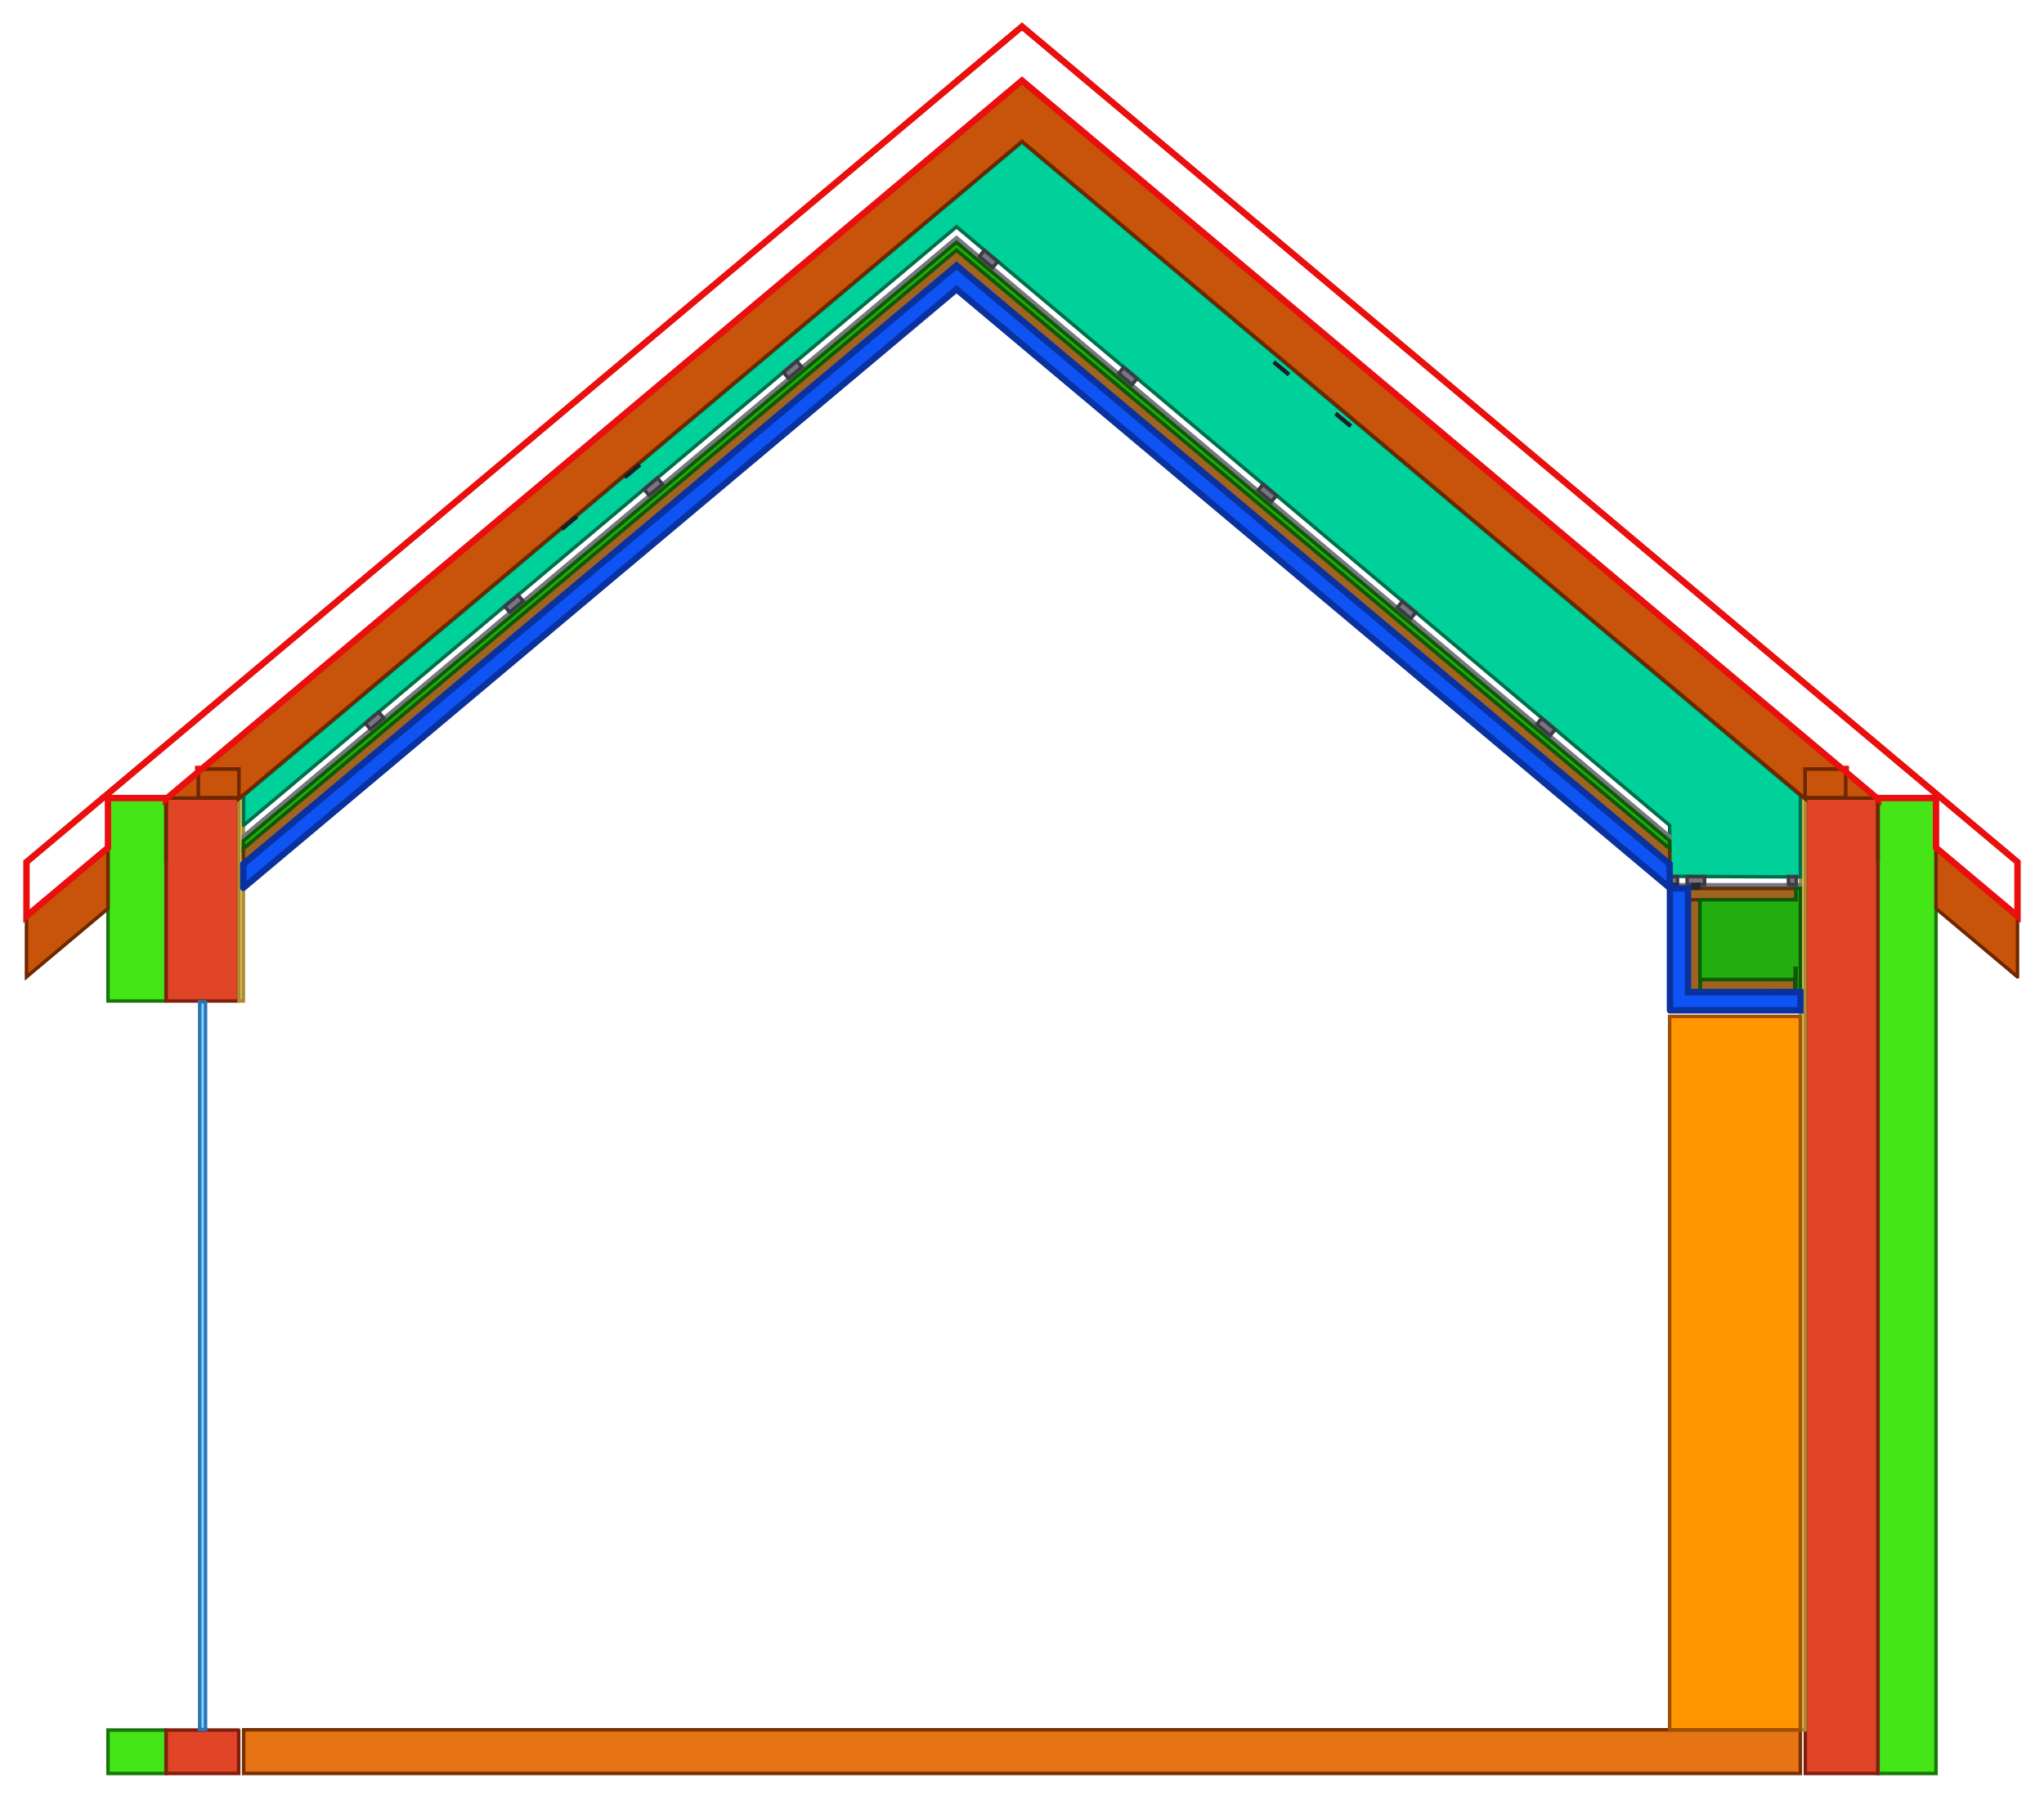
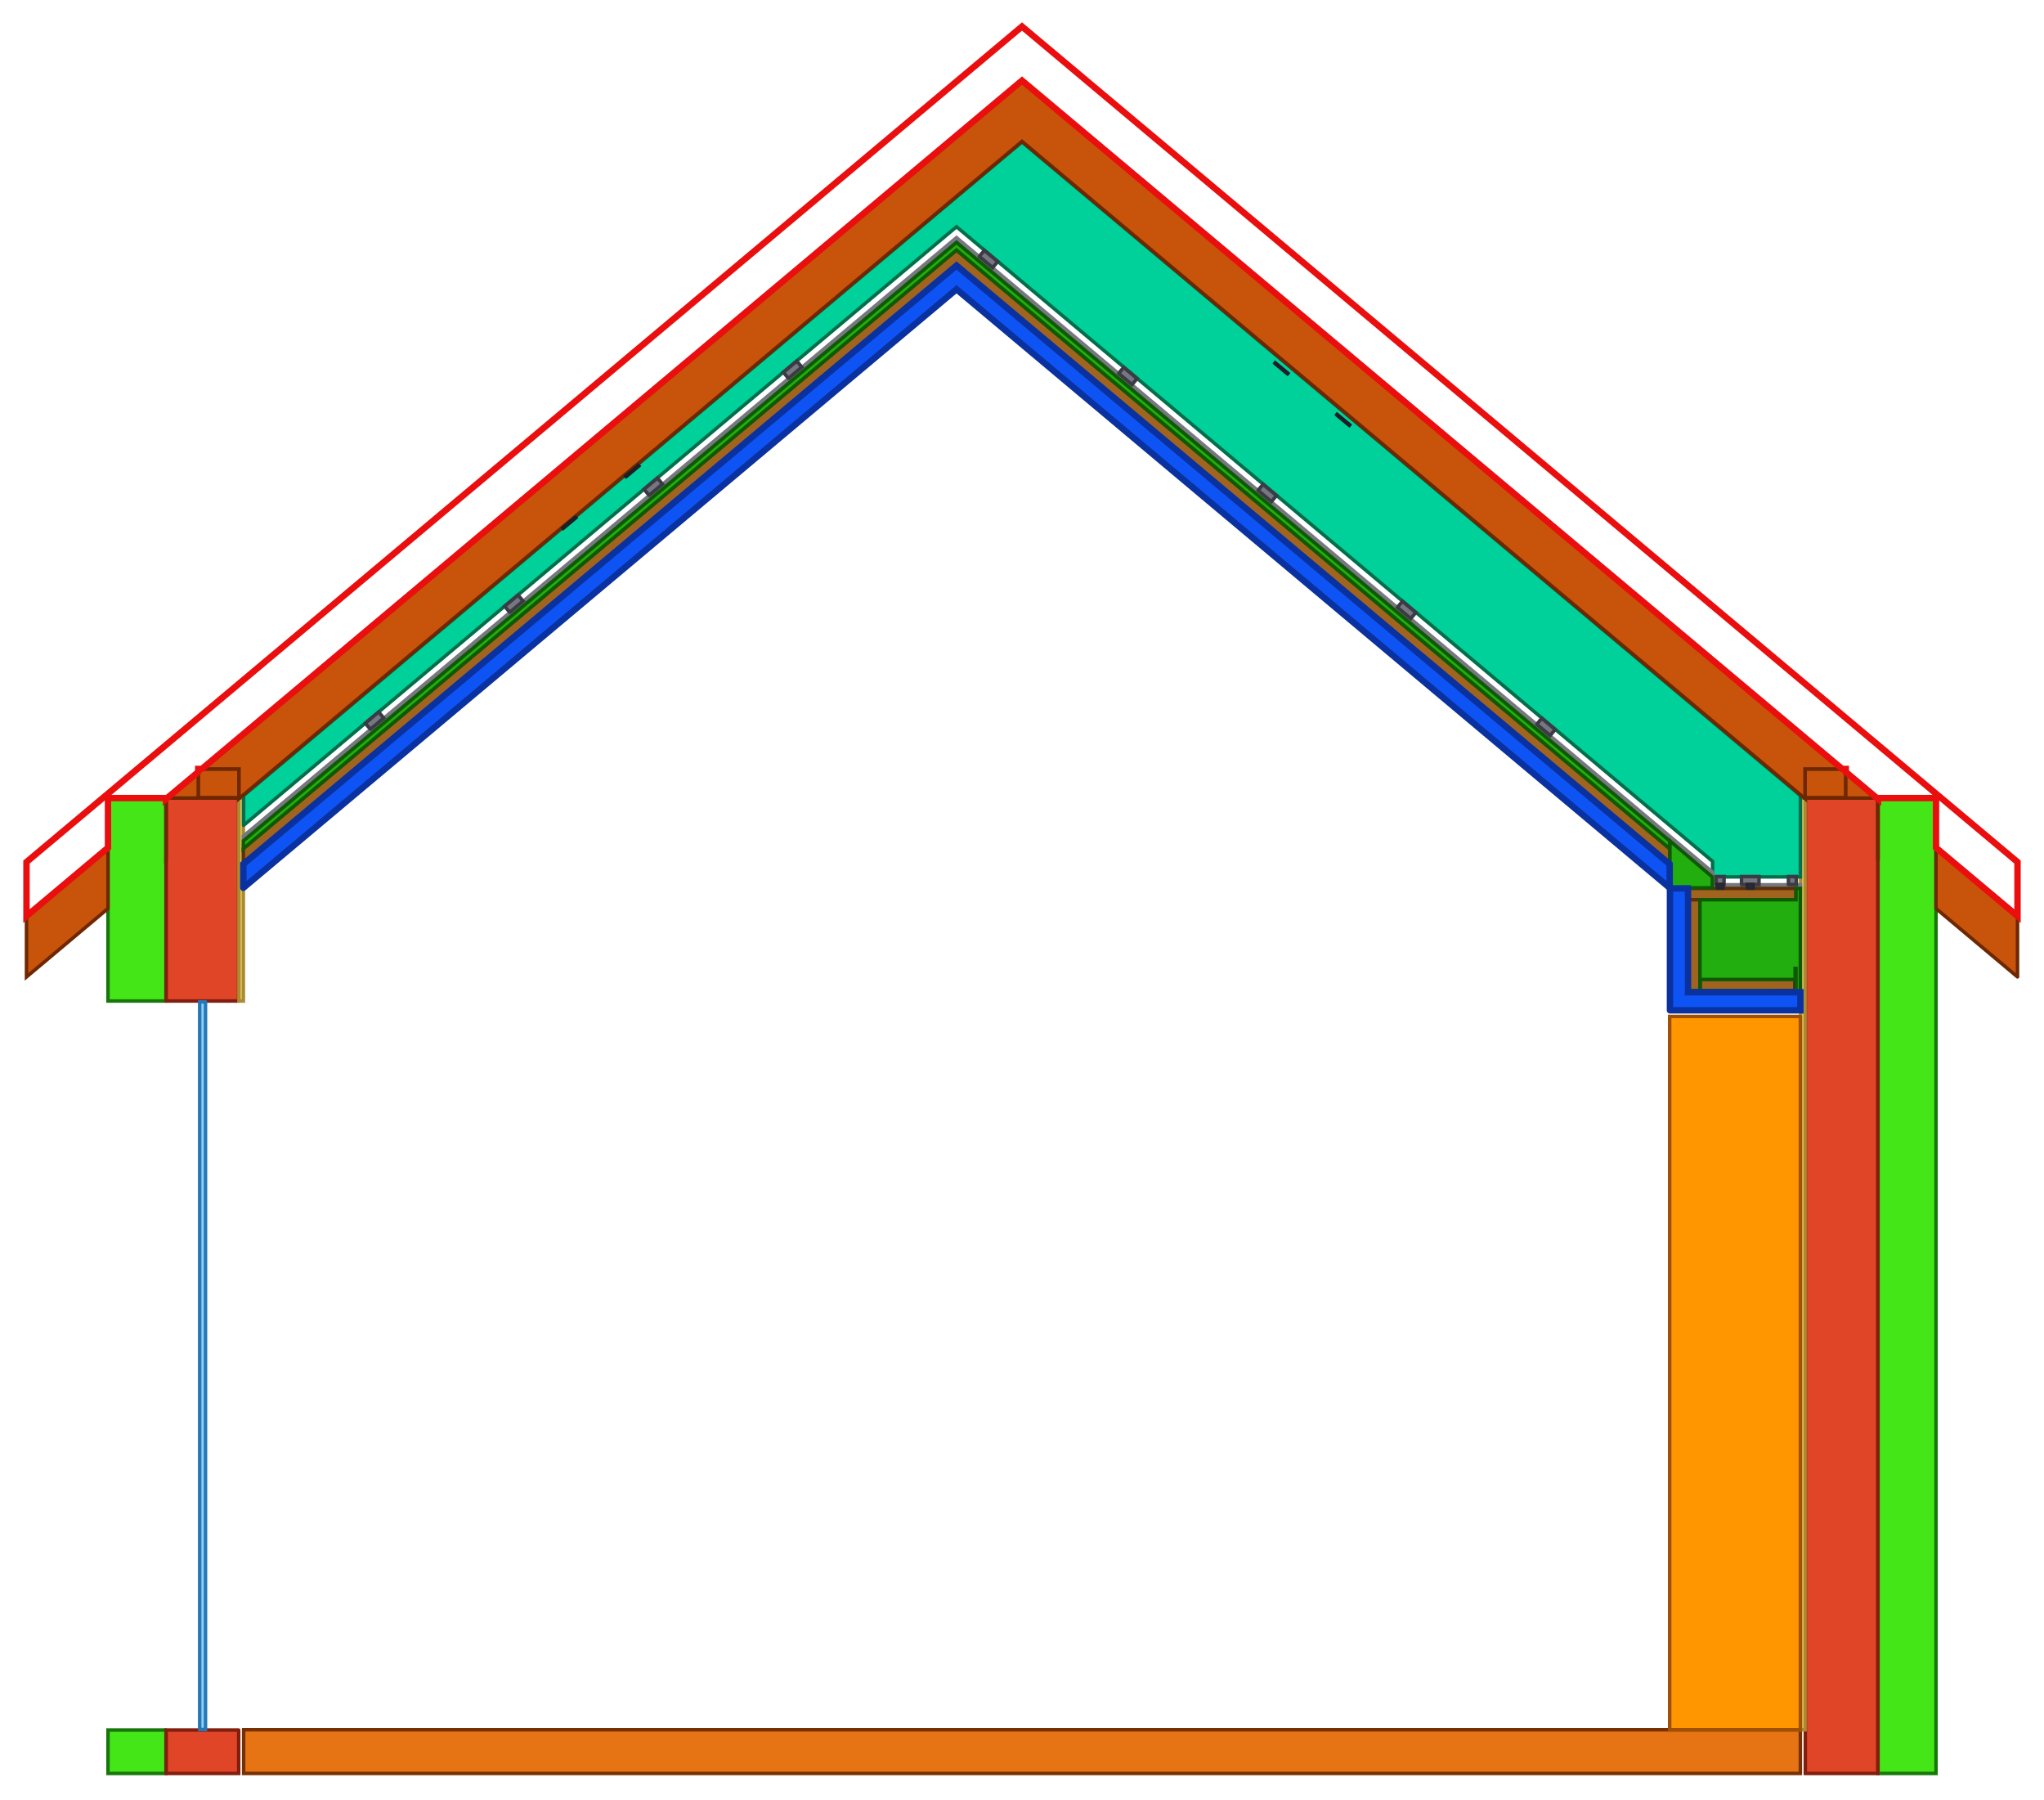
<svg xmlns="http://www.w3.org/2000/svg" width="7022.0mm" height="6182.0mm" viewBox="-836.0 -5941.0 7022.0 6182.0" version="1.1">
  <g transform="scale(1,-1)" stroke-linecap="round">
    <g fill="rgb(230,115,20)" stroke="rgb(119,49,0)" stroke-width="12.0" id="podlaha">
      <path d="M 5349.0,0.0 L 1.0,0.0 L 1.0,-150.0 L 5349.0,-150.0 L 5349.0,0.0" />
    </g>
    <g fill="rgb(69,230,24)" stroke="rgb(24,119,10)" stroke-width="12.0" id="eps">
      <path d="M -266.0,-1.0 L -465.0,-1.0 L -465.0,-150.0 L -266.0,-150.0 L -266.0,-1.0" />
      <path d="M -266.0,3200.0 L -465.0,3200.0 L -465.0,2503.0 L -266.0,2503.0 L -266.0,3200.0" />
      <path d="M 5815.0,3200.0 L 5616.0,3200.0 L 5616.0,-150.0 L 5815.0,-150.0 L 5815.0,3200.0" />
    </g>
    <g fill="rgb(224,69,39)" stroke="rgb(129,30,14)" stroke-width="12.0" id="zdivo">
+       <path d="M -16.0,3200.0 L -265.0,3200.0 L -265.0,2503.0 L -16.0,2503.0 L -16.0,3200.0" />
      <path d="M -16.0,-1.0 L -265.0,-1.0 L -265.0,-150.0 L -16.0,-150.0 L -16.0,-1.0" />
-       <path d="M -16.0,3200.0 L -265.0,3200.0 L -265.0,2503.0 L -16.0,2503.0 L -16.0,3200.0" />
      <path d="M 5615.0,3200.0 L 5366.0,3200.0 L 5366.0,-150.0 L 5615.0,-150.0 L 5615.0,3200.0" />
    </g>
    <g fill="rgb(255,224,119)" stroke="rgb(170,139,49)" stroke-width="12.0" id="omitka">
      <path d="M 0.0,3200.0 L -15.0,3200.0 L -15.0,2503.0 L 0.0,2503.0 L 0.0,3200.0" />
      <path d="M 5365.0,3200.0 L 5350.0,3200.0 L 5350.0,0.0 L 5365.0,0.0 L 5365.0,3200.0" />
    </g>
    <g fill="rgb(0,209,154)" stroke="rgb(0,110,74)" stroke-width="12.0" id="vata">
-       <path d="M 1.0,3106.437 L 2450.0,5162.232 L 4900.0,3106.437 L 4900.0,2931.198 L 5308.0,2929.381 L 5308.0,2930.198 L 5335.0,2930.198 L 5335.0,2929.26 L 5349.0,2929.198 L 5349.0,3208.87 L 2675.0,5453.462 L 1.0,3208.87 L 1.0,3106.437 M 1098.658,4126.532 L 1097.372,4128.064 L 1140.706,4164.426 L 1141.992,4162.893 L 1098.658,4126.532 M 1357.127,4342.108 L 1358.413,4340.576 L 1315.079,4304.214 L 1313.793,4305.746 L 1357.127,4342.108 M 3800.699,4481.818 L 3799.413,4480.286 L 3756.08,4516.137 L 3757.366,4517.67 L 3800.699,4481.818 M 3544.802,4694.876 L 3588.135,4659.024 L 3586.849,4657.492 L 3543.516,4693.344 L 3544.802,4694.876" />
+       <path d="M 1.0,3106.437 L 2450.0,5162.232 L 5047.391,2982.762 L 5047.391,2929.198 L 5059.891,2929.198 L 5059.891,2930.198 L 5086.891,2930.198 L 5086.891,2929.198 L 5146.891,2929.198 L 5146.891,2930.198 L 5206.891,2930.198 L 5206.891,2929.198 L 5308.0,2929.198 L 5308.0,2930.198 L 5335.0,2930.198 L 5335.0,2929.198 L 5349.0,2929.198 L 5349.0,3208.87 L 2675.0,5453.462 L 1.0,3208.87 L 1.0,3106.437 M 1098.658,4126.532 L 1097.372,4128.064 L 1140.706,4164.426 L 1141.992,4162.893 L 1098.658,4126.532 M 1357.127,4342.108 L 1358.413,4340.576 L 1315.079,4304.214 L 1313.793,4305.746 L 1357.127,4342.108 M 3800.699,4481.818 L 3799.413,4480.286 L 3756.08,4516.137 L 3757.366,4517.67 L 3800.699,4481.818 M 3544.802,4694.876 L 3588.135,4659.024 L 3586.849,4657.492 L 3543.516,4693.344 L 3544.802,4694.876" />
    </g>
    <g fill="rgb(255,150,0)" stroke="rgb(160,80,0)" stroke-width="12.0" id="nabytek">
      <path d="M 5349.0,2450.0 L 4900.0,2450.0 L 4900.0,0.0 L 5349.0,0.0 L 5349.0,2450.0" />
    </g>
    <g fill="rgb(230,230,234)" stroke="rgb(119,119,129)" stroke-width="12.0" id="sdk">
-       <path d="M 0.0,3054.874 L 2450.0,5110.668 L 4900.0,3054.874 L 4900.0,3069.191 L 2450.0,5124.986 L 0.0,3069.191 L 0.0,3054.874" />
-       <path d="M 4923.5,2902.198 L 4923.5,2891.698 L 4903.5,2891.698 L 4903.5,2902.198 L 4923.5,2902.198" />
-       <path d="M 5000.0,2902.198 L 5000.0,2891.698 L 5349.0,2891.698 L 5349.0,2902.198 L 5000.0,2902.198" />
-       <path d="M 4923.5,2902.198 L 4923.5,2891.698 L 4980.0,2891.698 L 4980.0,2902.198 L 4923.5,2902.198" />
-       <path d="M 4901.0,2891.698 L 4903.5,2891.698 L 4903.5,2902.198 L 4901.0,2902.198 L 4901.0,2891.698" />
-       <path d="M 5000.0,2902.198 L 5000.0,2891.698 L 4980.0,2891.698 L 4980.0,2902.198 L 5000.0,2902.198" />
+       <path d="M -0.0,3054.874 L 2450.0,5110.668 L 5047.391,2931.198 L 5047.391,2945.516 L 2450.0,5124.986 L 0.0,3069.191 L 0.0,3054.874" />
+       <path d="M 5048.391,2904.198 L 5058.891,2904.198 L 5058.891,2929.198 L 5048.391,2929.198 L 5048.391,2904.198" />
+       <path d="M 5083.391,2902.198 L 5083.391,2891.698 L 5166.891,2891.698 L 5166.891,2902.198 L 5083.391,2902.198" />
+       <path d="M 5186.891,2902.198 L 5186.891,2891.698 L 5166.891,2891.698 L 5166.891,2902.198 L 5186.891,2902.198" />
+       <path d="M 5048.391,2891.698 L 5063.391,2891.698 L 5063.391,2902.198 L 5048.391,2902.198 L 5048.391,2891.698" />
+       <path d="M 5186.891,2902.198 L 5186.891,2891.698 L 5349.0,2891.698 L 5349.0,2902.198 L 5186.891,2902.198" />
+       <path d="M 5083.391,2902.198 L 5083.391,2891.698 L 5063.391,2891.698 L 5063.391,2902.198 L 5083.391,2902.198" />
    </g>
    <g fill="rgb(199,84,10)" stroke="rgb(110,39,0)" stroke-width="12.0" id="pozednice">
      <path d="M -15.0,3300.0 L -155.0,3300.0 L -155.0,3201.0 L -15.0,3201.0 L -15.0,3300.0" />
      <path d="M 5505.0,3300.0 L 5365.0,3300.0 L 5365.0,3201.0 L 5505.0,3201.0 L 5505.0,3300.0" />
    </g>
    <g fill="rgb(199,84,10)" stroke="rgb(110,39,0)" stroke-width="12.0" id="krov">
+       <path d="M -465.0,2820.689 L -465.0,3027.554 L -745.0,2792.606 L -745.0,2585.741 L -465.0,2820.689" />
+       <path d="M 5616.0,2987.67 L 5616.0,3194.535 L 5615.0,3195.374 L 5615.0,2988.509 L 5616.0,2987.67" />
+       <path d="M 6095.0,2585.741 L 6095.0,2792.606 L 5815.0,3027.554 L 5815.0,2820.689 L 6095.0,2585.741" />
+       <path d="M -265.0,2988.509 L -265.0,3195.374 L -266.0,3194.535 L -266.0,2987.67 L -265.0,2988.509" />
      <path d="M 5490.311,3300.0 L 2675.0,5662.327 L -140.311,3300.0 L -15.0,3300.0 L -15.0,3201.0 L -155.0,3201.0 L -155.0,3287.675 L -259.487,3200.0 L -16.0,3200.0 L -16.0,3197.444 L -15.0,3198.284 L -15.0,3200.0 L -12.954,3200.0 L 2675.0,5455.462 L 5362.954,3200.0 L 5365.0,3200.0 L 5365.0,3198.284 L 5366.0,3197.444 L 5366.0,3200.0 L 5609.487,3200.0 L 5505.0,3287.675 L 5505.0,3201.0 L 5365.0,3201.0 L 5365.0,3300.0 L 5490.311,3300.0" />
-       <path d="M -265.0,2988.509 L -265.0,3195.374 L -266.0,3194.535 L -266.0,2987.67 L -265.0,2988.509" />
-       <path d="M 6095.0,2585.741 L 6095.0,2792.606 L 5815.0,3027.554 L 5815.0,2820.689 L 6095.0,2585.741" />
-       <path d="M 5616.0,2987.67 L 5616.0,3194.535 L 5615.0,3195.374 L 5615.0,2988.509 L 5616.0,2987.67" />
-       <path d="M -465.0,2820.689 L -465.0,3027.554 L -745.0,2792.606 L -745.0,2585.741 L -465.0,2820.689" />
    </g>
    <g fill="rgb(160,100,30)" stroke="rgb(90,49,10)" stroke-width="12.0" id="dreveny_rost">
      <path d="M -0.0,2974.244 L 2450.0,5030.038 L 4900.0,2974.244 L 4900.0,3026.46 L 2450.0,5082.254 L -0.0,3026.46 L 0.0,2974.244" />
      <path d="M 5334.0,2889.698 L 4965.0,2889.698 L 4965.0,2850.698 L 5334.0,2850.698 L 5334.0,2889.698" />
      <path d="M 5004.0,2850.698 L 4965.0,2850.698 L 4965.0,2538.0 L 5004.0,2538.0 L 5004.0,2850.698" />
      <path d="M 5331.0,2577.0 L 5005.0,2577.0 L 5005.0,2538.0 L 5331.0,2538.0 L 5331.0,2577.0" />
    </g>
    <g fill="rgb(119,119,129)" stroke="rgb(59,59,69)" stroke-width="12.0" id="cd">
      <path d="M 436.357,3436.339 L 482.32,3474.906 L 464.965,3495.589 L 419.002,3457.022 L 436.357,3436.339" />
      <path d="M 915.135,3838.081 L 961.098,3876.648 L 943.742,3897.331 L 897.78,3858.764 L 915.135,3838.081" />
      <path d="M 1393.913,4239.823 L 1439.875,4278.39 L 1422.52,4299.074 L 1376.557,4260.506 L 1393.913,4239.823" />
      <path d="M 1872.69,4641.565 L 1918.653,4680.133 L 1901.298,4700.816 L 1855.335,4662.249 L 1872.69,4641.565" />
      <path d="M 2528.235,5060.339 L 2574.198,5021.772 L 2591.553,5042.455 L 2545.59,5081.022 L 2528.235,5060.339" />
      <path d="M 3007.013,4658.597 L 3052.975,4620.029 L 3070.331,4640.712 L 3024.368,4679.28 L 3007.013,4658.597" />
      <path d="M 3485.79,4256.854 L 3531.753,4218.287 L 3549.108,4238.97 L 3503.146,4277.537 L 3485.79,4256.854" />
      <path d="M 3964.568,3855.112 L 4010.531,3816.545 L 4027.886,3837.228 L 3981.923,3875.795 L 3964.568,3855.112" />
      <path d="M 4443.346,3453.37 L 4489.309,3414.802 L 4506.664,3435.486 L 4460.701,3474.053 L 4443.346,3453.37" />
-       <path d="M 4960.0,2903.198 L 5020.0,2903.198 L 5020.0,2930.198 L 4960.0,2930.198 L 4960.0,2903.198" />
-       <path d="M 4900.0,2903.198 L 4927.0,2903.198 L 4927.0,2930.198 L 4900.0,2930.198 L 4900.0,2903.198" />
+       <path d="M 5146.891,2903.198 L 5206.891,2903.198 L 5206.891,2930.198 L 5146.891,2930.198 L 5146.891,2903.198" />
+       <path d="M 5059.891,2903.198 L 5086.891,2903.198 L 5086.891,2930.198 L 5059.891,2930.198 L 5059.891,2903.198" />
      <path d="M 5308.0,2903.198 L 5335.0,2903.198 L 5335.0,2930.198 L 5308.0,2930.198 L 5308.0,2903.198" />
    </g>
    <g fill="rgb(90,90,100)" stroke="rgb(39,39,49)" stroke-width="12.0" id="zaves">
-       <path d="M 4980.0,2890.698 L 5000.0,2890.698 L 5000.0,2903.198 L 4980.0,2903.198 L 4980.0,2890.698" />
-       <path d="M 4903.5,2890.698 L 4923.5,2890.698 L 4923.5,2903.198 L 4903.5,2903.198 L 4903.5,2890.698" />
+       <path d="M 5166.891,2890.698 L 5186.891,2890.698 L 5186.891,2903.198 L 5166.891,2903.198 L 5166.891,2890.698" />
+       <path d="M 5063.391,2890.698 L 5083.391,2890.698 L 5083.391,2903.198 L 5063.391,2903.198 L 5063.391,2890.698" />
      <path d="M 5331.0,2538.0 L 5254.0,2538.0 L 5254.0,2535.0 L 5331.0,2535.0 L 5331.0,2538.0" />
      <path d="M 5334.0,2615.0 L 5331.0,2615.0 L 5331.0,2538.0 L 5334.0,2538.0 L 5334.0,2615.0" />
    </g>
    <g fill="rgb(69,69,80)" stroke="rgb(30,30,39)" stroke-width="12.0" id="paska">
      <path d="M 1140.706,4164.426 L 1097.372,4128.064 L 1098.658,4126.532 L 1141.992,4162.893 L 1140.706,4164.426" />
      <path d="M 1315.079,4304.214 L 1358.413,4340.576 L 1357.127,4342.108 L 1313.793,4305.746 L 1315.079,4304.214" />
      <path d="M 3543.516,4693.344 L 3586.849,4657.492 L 3588.135,4659.024 L 3544.802,4694.876 L 3543.516,4693.344" />
      <path d="M 3756.08,4516.137 L 3799.413,4480.286 L 3800.699,4481.818 L 3757.366,4517.67 L 3756.08,4516.137" />
    </g>
    <g fill="rgb(34,174,14)" stroke="rgb(14,90,4)" stroke-width="12.0" id="NaturHeld Flex 50">
      <path d="M 0.0,3052.874 L 0.0,3026.46 L 2450.0,5082.254 L 4900.0,3026.46 L 4900.0,3052.874 L 2450.0,5108.668 L -0.0,3052.874" />
      <path d="M 5331.0,2535.0 L 5349.0,2535.0 L 5349.0,2889.698 L 5334.0,2889.698 L 5334.0,2850.698 L 5004.0,2850.698 L 5004.0,2538.0 L 4965.0,2538.0 L 4965.0,2535.0 L 5254.0,2535.0 L 5254.0,2538.0 L 5005.0,2538.0 L 5005.0,2577.0 L 5331.0,2577.0 L 5331.0,2615.0 L 5334.0,2615.0 L 5334.0,2538.0 L 5331.0,2538.0 L 5331.0,2535.0" />
+       <path d="M 4901.0,2891.698 L 5046.391,2891.698 L 5046.391,2929.198 L 4901.0,3052.874 L 4901.0,2891.698" />
    </g>
    <g fill="rgb(139,209,255)" stroke="rgb(39,119,180)" stroke-width="12.0" id="sklo">
      <path d="M -130.0,2500.0 L -150.0,2500.0 L -150.0,1.0 L -130.0,1.0 L -130.0,2500.0" />
    </g>
    <g fill="rgb(14,84,244)" stroke="rgb(10,49,160)" stroke-width="22.0" id="NaturHeld 140">
      <path d="M -0.0,2891.698 L 2450.0,4947.492 L 4900.0,2891.698 L 4900.0,2973.244 L 2450.0,5029.038 L 0.0,2973.244 L 0.0,2891.698" />
      <path d="M 4901.0,2471.0 L 5349.0,2471.0 L 5349.0,2533.0 L 4963.0,2533.0 L 4963.0,2889.698 L 4901.0,2889.698 L 4901.0,2471.0" />
    </g>
    <g fill="none" stroke="rgb(234,14,14)" stroke-width="22.0" id="krytina">
      <path d="M -142.695,3300.0 L 2675.0,5664.327 L 5492.695,3300.0 L 5505.0,3300.0 L 5505.0,3289.675 L 5611.87,3200.0 L 5615.0,3200.0 L 5615.0,3197.374 L 5616.0,3196.535 L 5616.0,3200.0 L 5815.0,3200.0 L 5815.0,3029.554 L 6095.0,2794.606 L 6095.0,2980.279 L 2675.0,5850.0 L -745.0,2980.279 L -745.0,2794.606 L -465.0,3029.554 L -465.0,3200.0 L -266.0,3200.0 L -266.0,3196.535 L -265.0,3197.374 L -265.0,3200.0 L -261.87,3200.0 L -155.0,3289.675 L -155.0,3300.0 L -142.695,3300.0" />
    </g>
  </g>
</svg>
